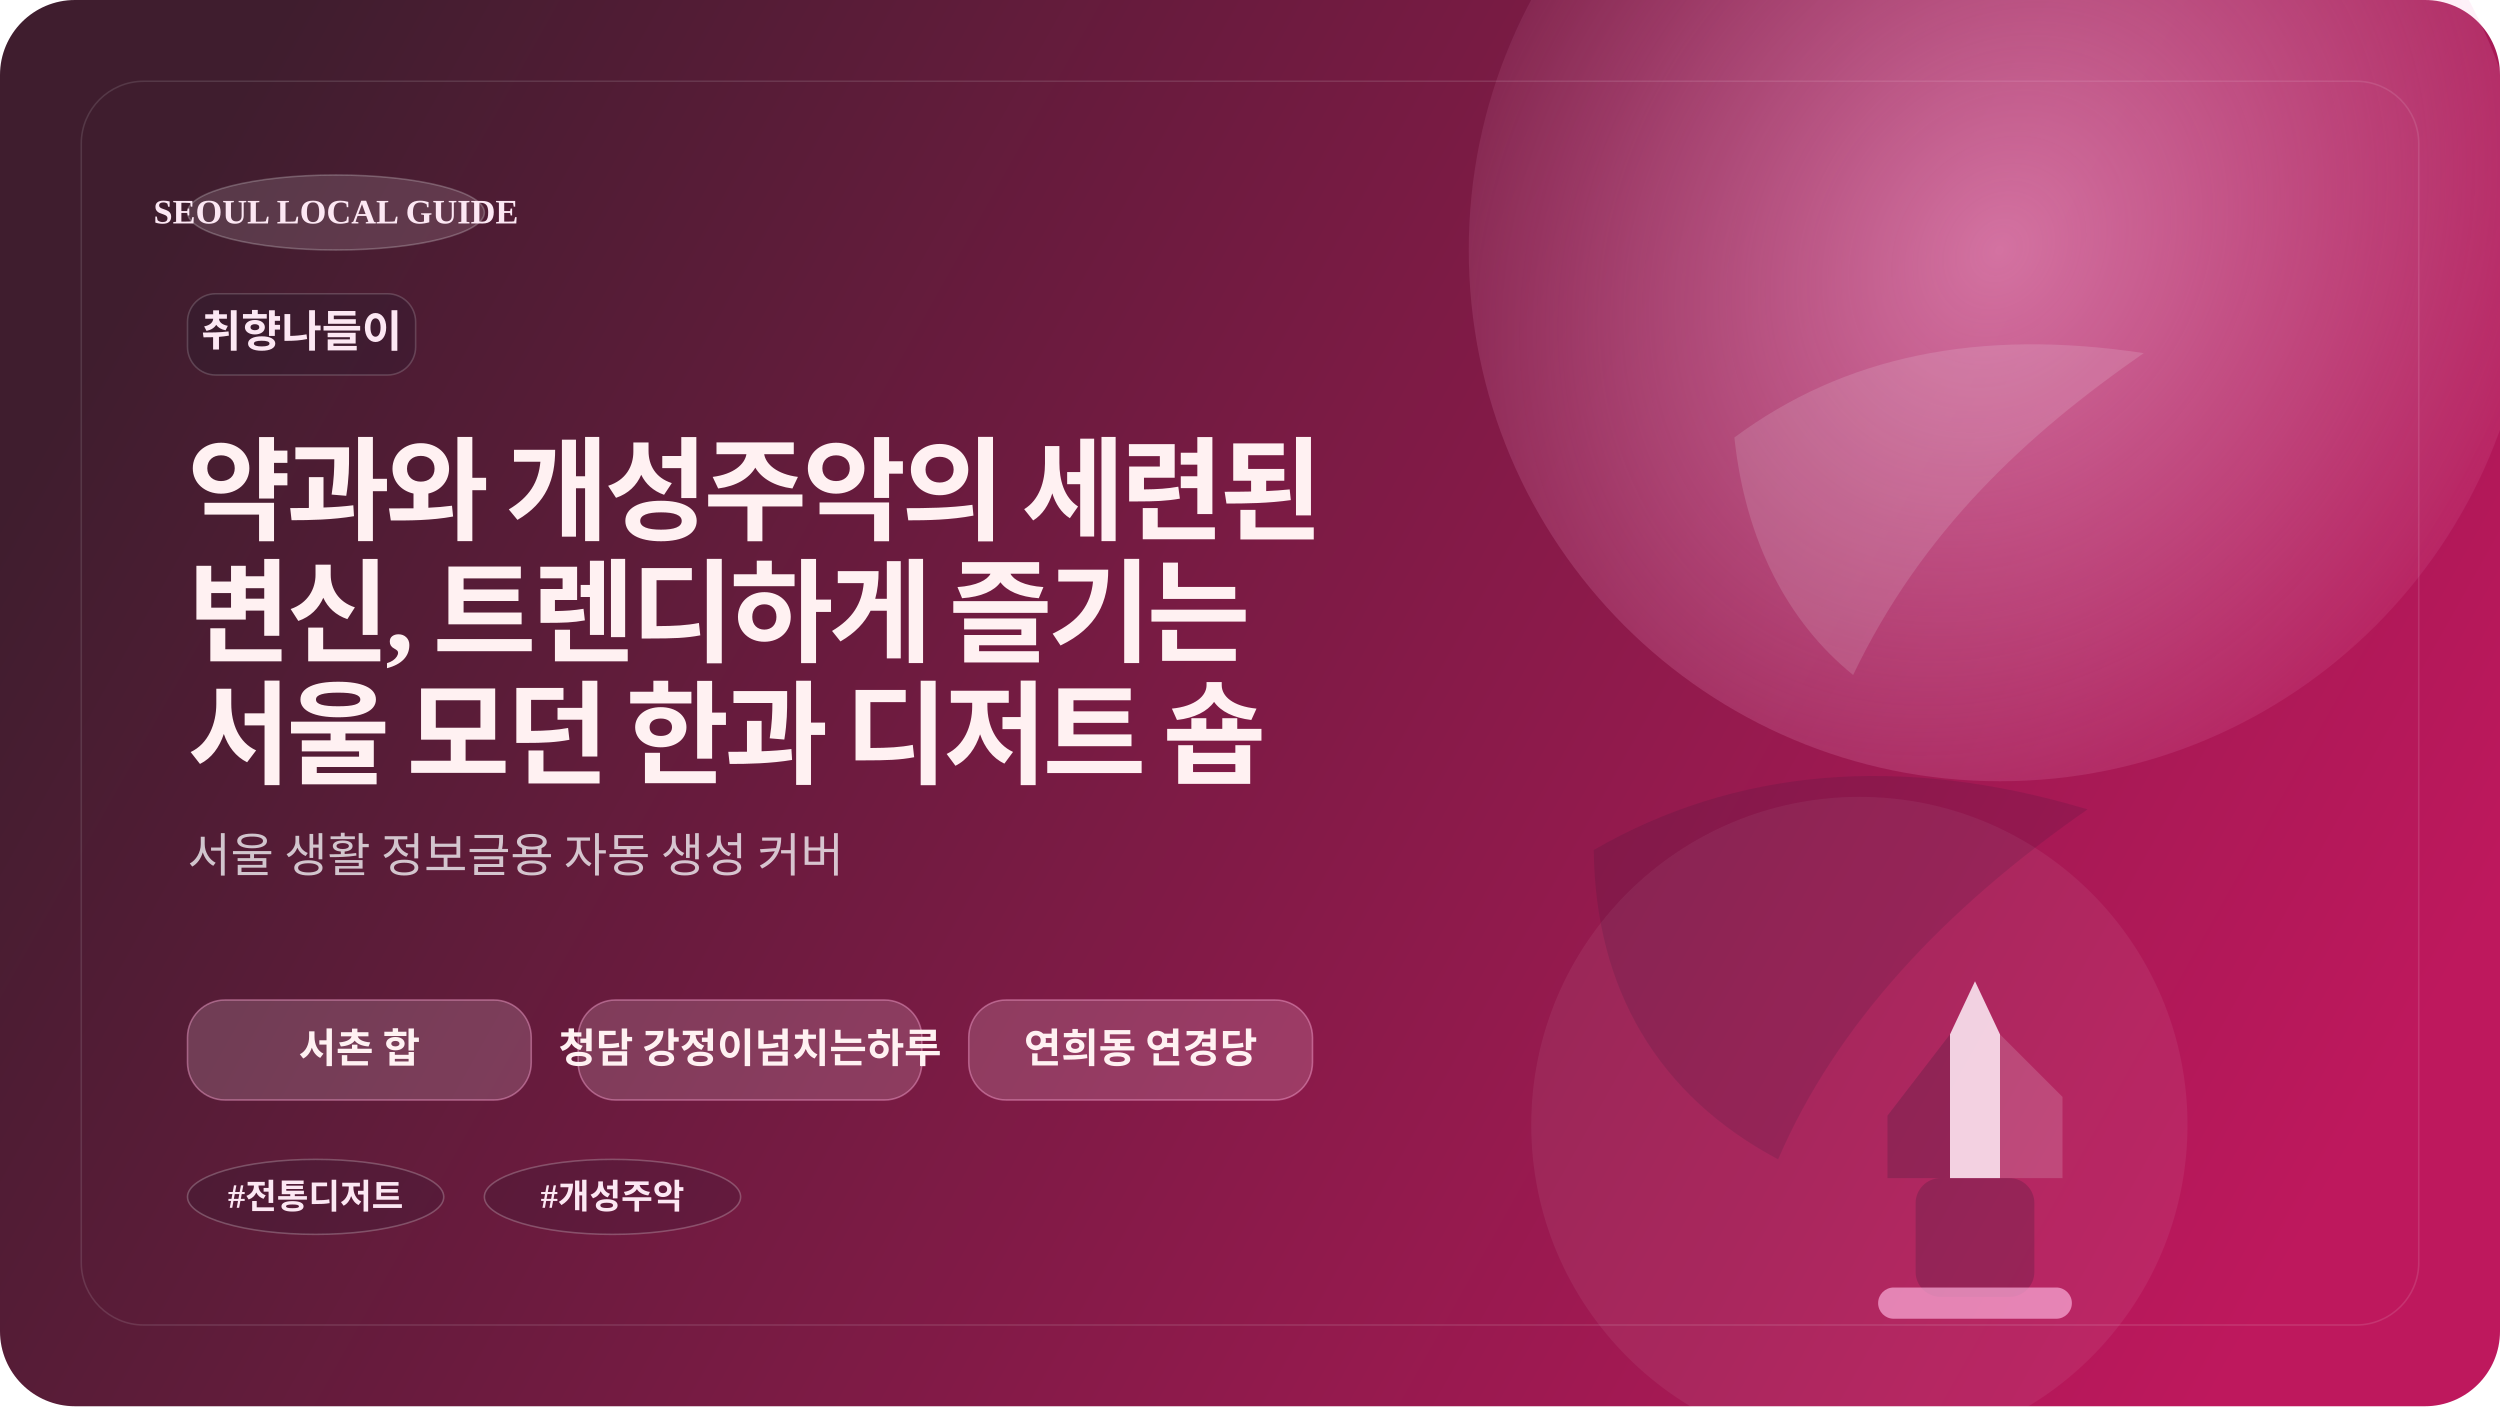
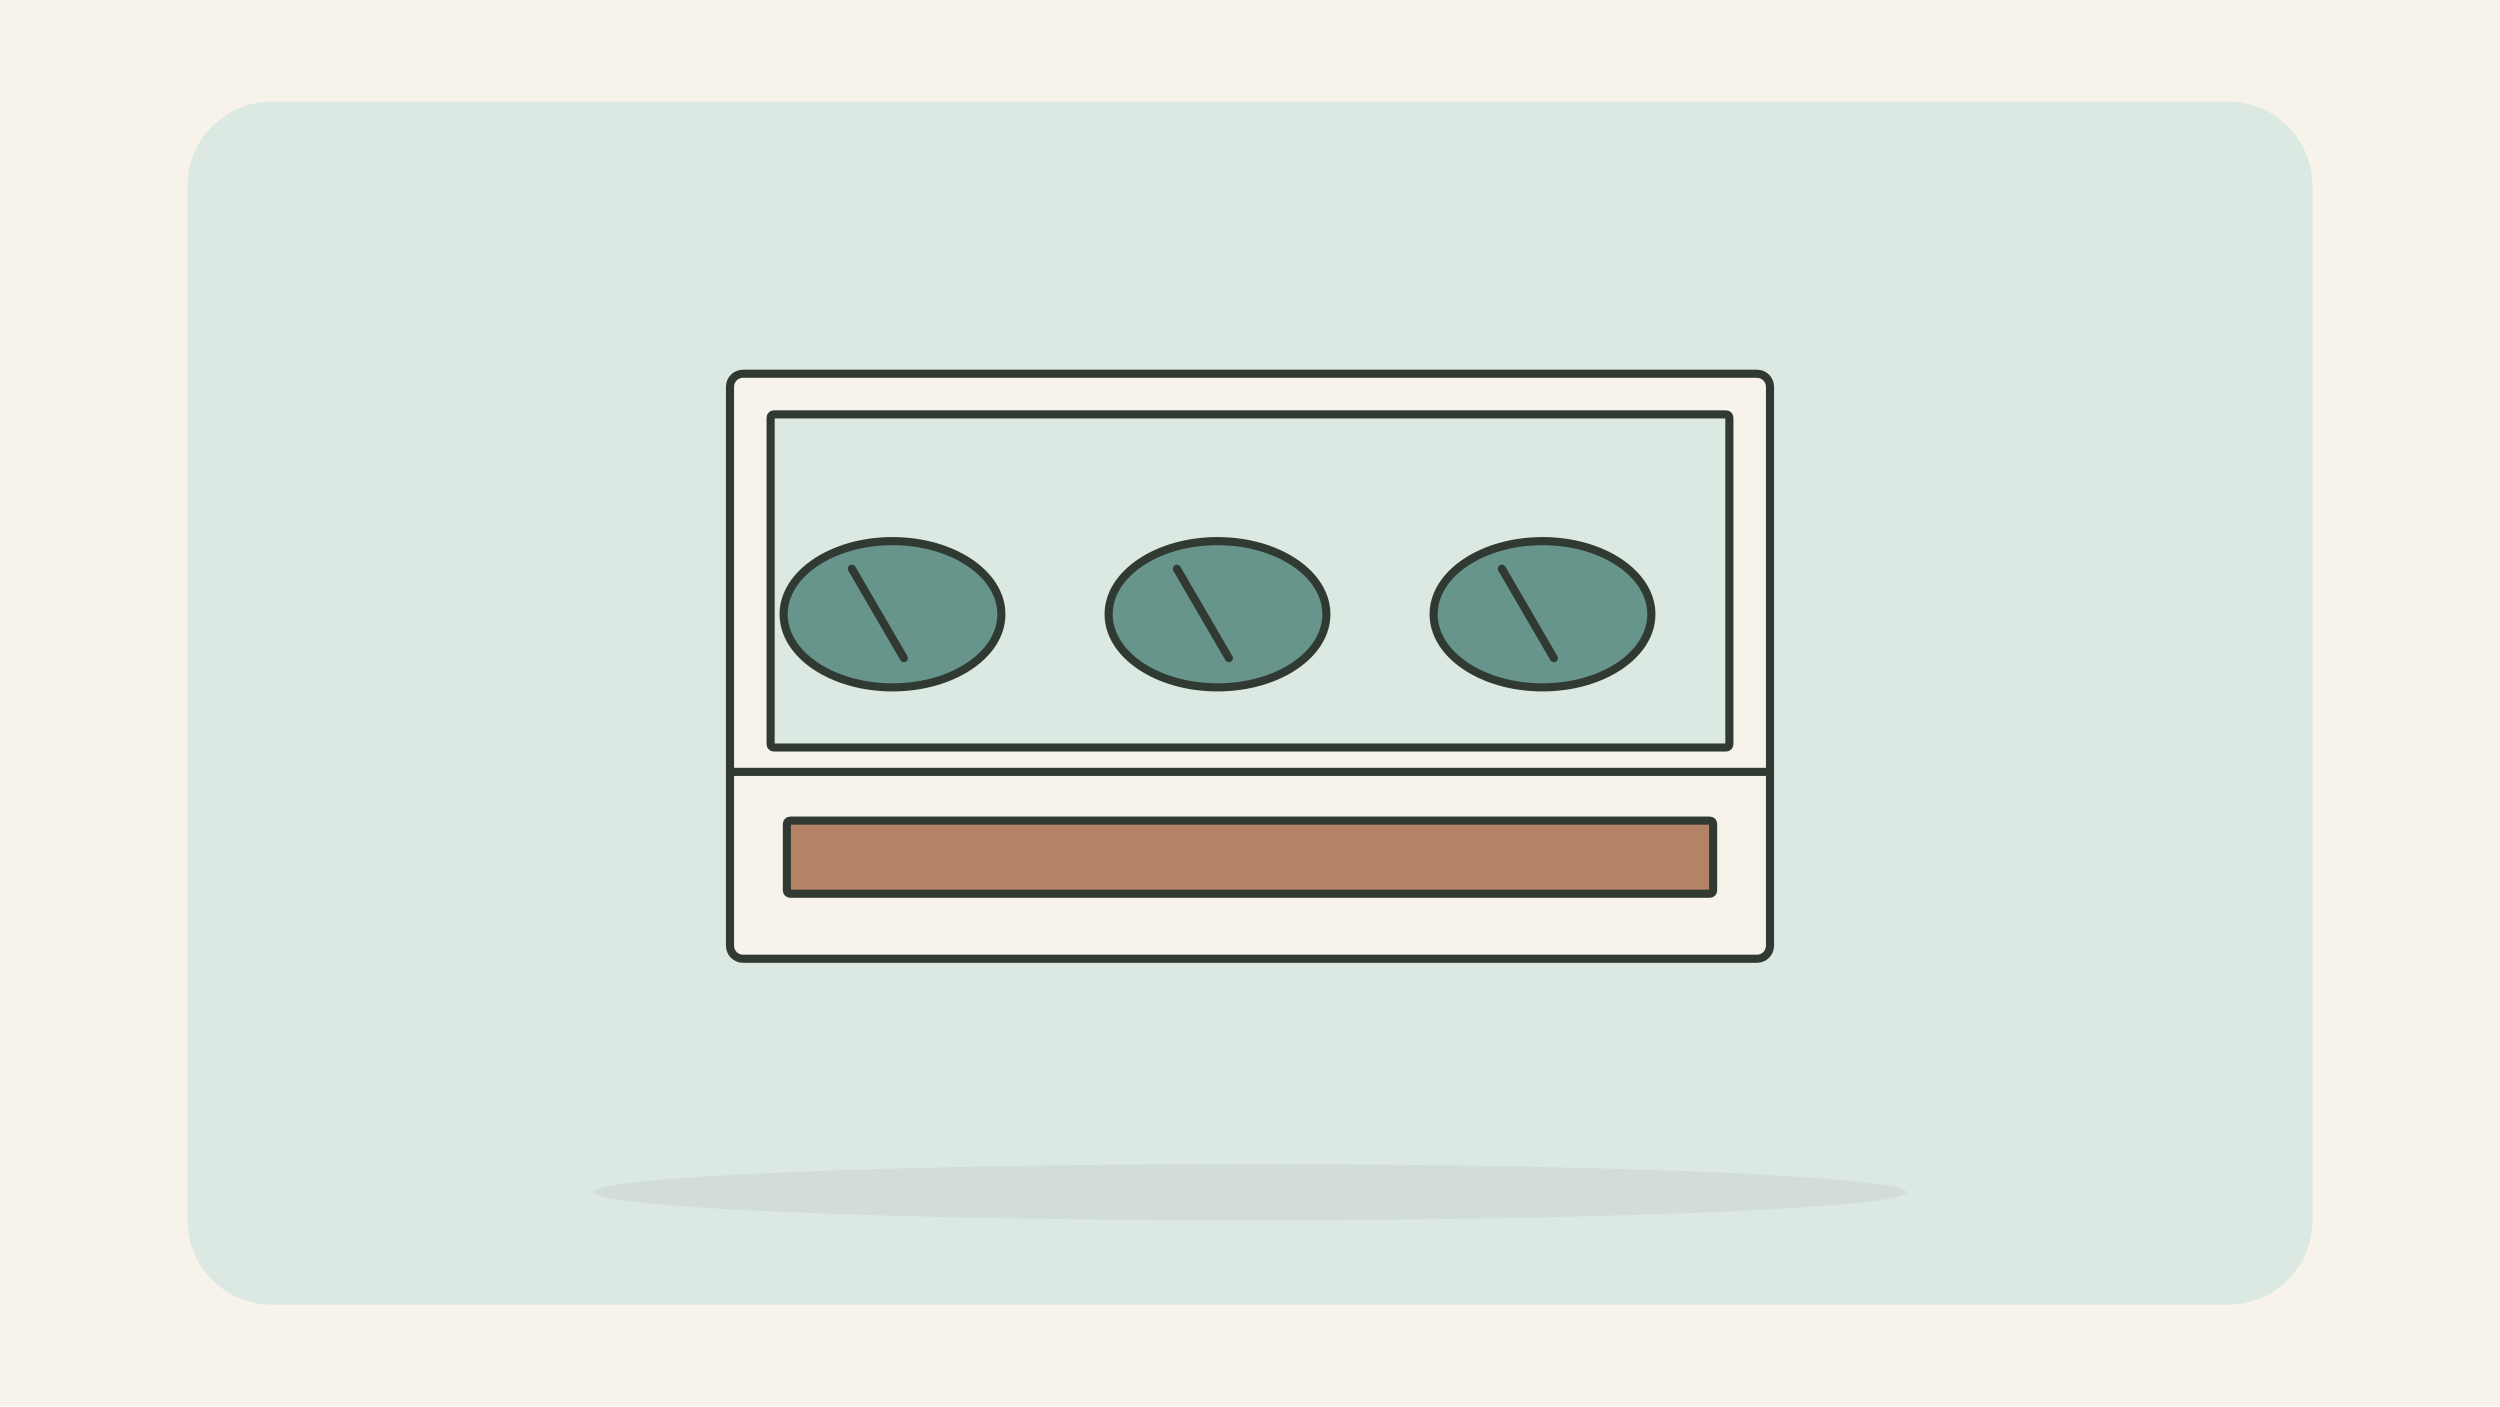
- <svg xmlns="http://www.w3.org/2000/svg" width="1600" height="900" viewBox="0 0 1600 900" fill="none" role="img" aria-labelledby="cover-title cover-desc">
-   <defs>
-     <linearGradient id="bg-gradient" x1="140" y1="80" x2="1460" y2="820" gradientUnits="userSpaceOnUse">
-       <stop stop-color="#3F1D2E" />
-       <stop offset="1" stop-color="#BE185D" />
-     </linearGradient>
-     <radialGradient id="glow-gradient" cx="0" cy="0" r="1" gradientUnits="userSpaceOnUse" gradientTransform="translate(1280 160) rotate(125) scale(480 400)">
-       <stop stop-color="#F9A8D4" stop-opacity="0.62" />
-       <stop offset="1" stop-color="#F9A8D4" stop-opacity="0" />
-     </radialGradient>
-   </defs>
-   <rect width="1600" height="900" rx="48" fill="url(#bg-gradient)" />
-   <rect x="52" y="52" width="1496" height="796" rx="40" stroke="rgba(248,250,252,0.12)" />
-   <circle cx="1280" cy="160" r="340" fill="url(#glow-gradient)" />
-   <circle cx="1190" cy="720" r="210" fill="rgba(255,255,255,0.06)" />
-   <path d="M1110 280C1180 228 1266 210 1372 226C1297 278 1230 340 1186 432C1144 398 1117 346 1110 280Z" fill="rgba(248,250,252,0.14)" />
-   <path d="M1020 544C1110 492 1216 482 1336 518C1244 582 1175 656 1138 742C1061 701 1021 633 1020 544Z" fill="rgba(15,23,42,0.12)" />
-   <g transform="translate(120 112)">
-     <rect width="190" height="48" rx="999" fill="rgba(248,250,252,0.13)" stroke="rgba(248,250,252,0.24)" />
-     <text x="95" y="31" fill="#FCE7F3" font-size="22" font-weight="700" text-anchor="middle">SEOUL LOCAL GUIDE</text>
-   </g>
-   <g transform="translate(120 188)">
-     <rect width="146" height="52" rx="18" fill="rgba(15,23,42,0.18)" stroke="rgba(248,250,252,0.18)" />
-     <text x="73" y="34" fill="#FCE7F3" font-size="28" font-weight="700" text-anchor="middle">취향나들이</text>
-   </g>
-   <text x="120" y="340" fill="#FFF1F2" font-size="72" font-weight="800" letter-spacing="-0.04em">
-     <tspan x="120" dy="0">약과와 개성주악의 세련된</tspan>
-     <tspan x="120" dy="78">변신, 트렌디하게 즐기는</tspan>
-     <tspan x="120" dy="78">서울 모던 한과 디저트 숍</tspan>
-   </text>
-   <text x="120" y="558" fill="rgba(248,250,252,0.76)" font-size="30" font-weight="500">
-     서울 생활 정보글용 자동 생성 커버
-   </text>
-   <g transform="translate(120 640)">
-     <rect width="220" height="64" rx="24" fill="rgba(252, 231, 243, 0.16)" stroke="rgba(249, 168, 212, 0.45)" />
-     <text x="110" y="40" fill="#FFF1F2" font-size="26" font-weight="600" text-anchor="middle">서촌 합</text>
-   </g>
-   <g transform="translate(370 640)">
-     <rect width="220" height="64" rx="24" fill="rgba(252, 231, 243, 0.16)" stroke="rgba(249, 168, 212, 0.45)" />
-     <text x="110" y="40" fill="#FFF1F2" font-size="26" font-weight="600" text-anchor="middle">청담 강정이넘치는하루</text>
-   </g>
-   <g transform="translate(620 640)">
-     <rect width="220" height="64" rx="24" fill="rgba(252, 231, 243, 0.16)" stroke="rgba(249, 168, 212, 0.45)" />
-     <text x="110" y="40" fill="#FFF1F2" font-size="26" font-weight="600" text-anchor="middle">연희동 연경당</text>
-   </g>
-   <g transform="translate(120 742)">
-     <rect width="164" height="48" rx="999" fill="rgba(15, 23, 42, 0.16)" stroke="rgba(248, 250, 252, 0.24)" />
-     <text x="82" y="31" fill="#FCE7F3" font-size="22" font-weight="600" text-anchor="middle">#전통디저트</text>
-   </g>
-   <g transform="translate(310 742)">
-     <rect width="164" height="48" rx="999" fill="rgba(15, 23, 42, 0.16)" stroke="rgba(248, 250, 252, 0.24)" />
-     <text x="82" y="31" fill="#FCE7F3" font-size="22" font-weight="600" text-anchor="middle">#개성주악</text>
-   </g>
-   <g transform="translate(1168 628)">
-     <path d="M96 0L112 34V126H80V34L96 0Z" fill="#FCE7F3" fill-opacity="0.88" />
-     <path d="M112 34L152 74V126H112V34Z" fill="rgba(248,250,252,0.16)" />
-     <path d="M80 34L40 86V126H80V34Z" fill="rgba(15,23,42,0.18)" />
-     <rect x="58" y="126" width="76" height="76" rx="16" fill="rgba(15,23,42,0.18)" />
-     <rect x="34" y="196" width="124" height="20" rx="10" fill="#F9A8D4" fill-opacity="0.72" />
+ <svg xmlns="http://www.w3.org/2000/svg" width="1600" height="900" viewBox="0 0 1600 900" fill="none" role="img" aria-labelledby="cover-title cover-desc" data-cover-generator="seoulcity" data-cover-version="2" data-cover-subject="bakery" data-cover-scene="bakery-case" data-cover-palette="sea">
+   <rect width="1600" height="900" fill="#F7F3EB" />
+   <rect x="120" y="65" width="1360" height="770" rx="54" fill="#DCE8E2" />
+   <ellipse cx="800" cy="763" rx="420" ry="18" fill="#303A33" opacity=".06" />
+   <g transform="translate(280 130) scale(1.04)" stroke="#303A33" stroke-width="5" stroke-linecap="round" stroke-linejoin="round">
+     <rect x="180" y="105" width="640" height="360" rx="8" fill="#F7F3EB" />
+     <rect x="205" y="130" width="590" height="205" rx="2" fill="#DCE8E2" />
+     <ellipse cx="280" cy="253" rx="67" ry="45" fill="#67948B" />
+     <path d="M255 225L287 280" fill="none" />
+     <ellipse cx="480" cy="253" rx="67" ry="45" fill="#67948B" />
+     <path d="M455 225L487 280" fill="none" />
+     <ellipse cx="680" cy="253" rx="67" ry="45" fill="#67948B" />
+     <path d="M655 225L687 280" fill="none" />
+     <path d="M180 350L820 350" fill="none" />
+     <rect x="215" y="380" width="570" height="45" rx="2" fill="#B48365" />
  </g>
</svg>
